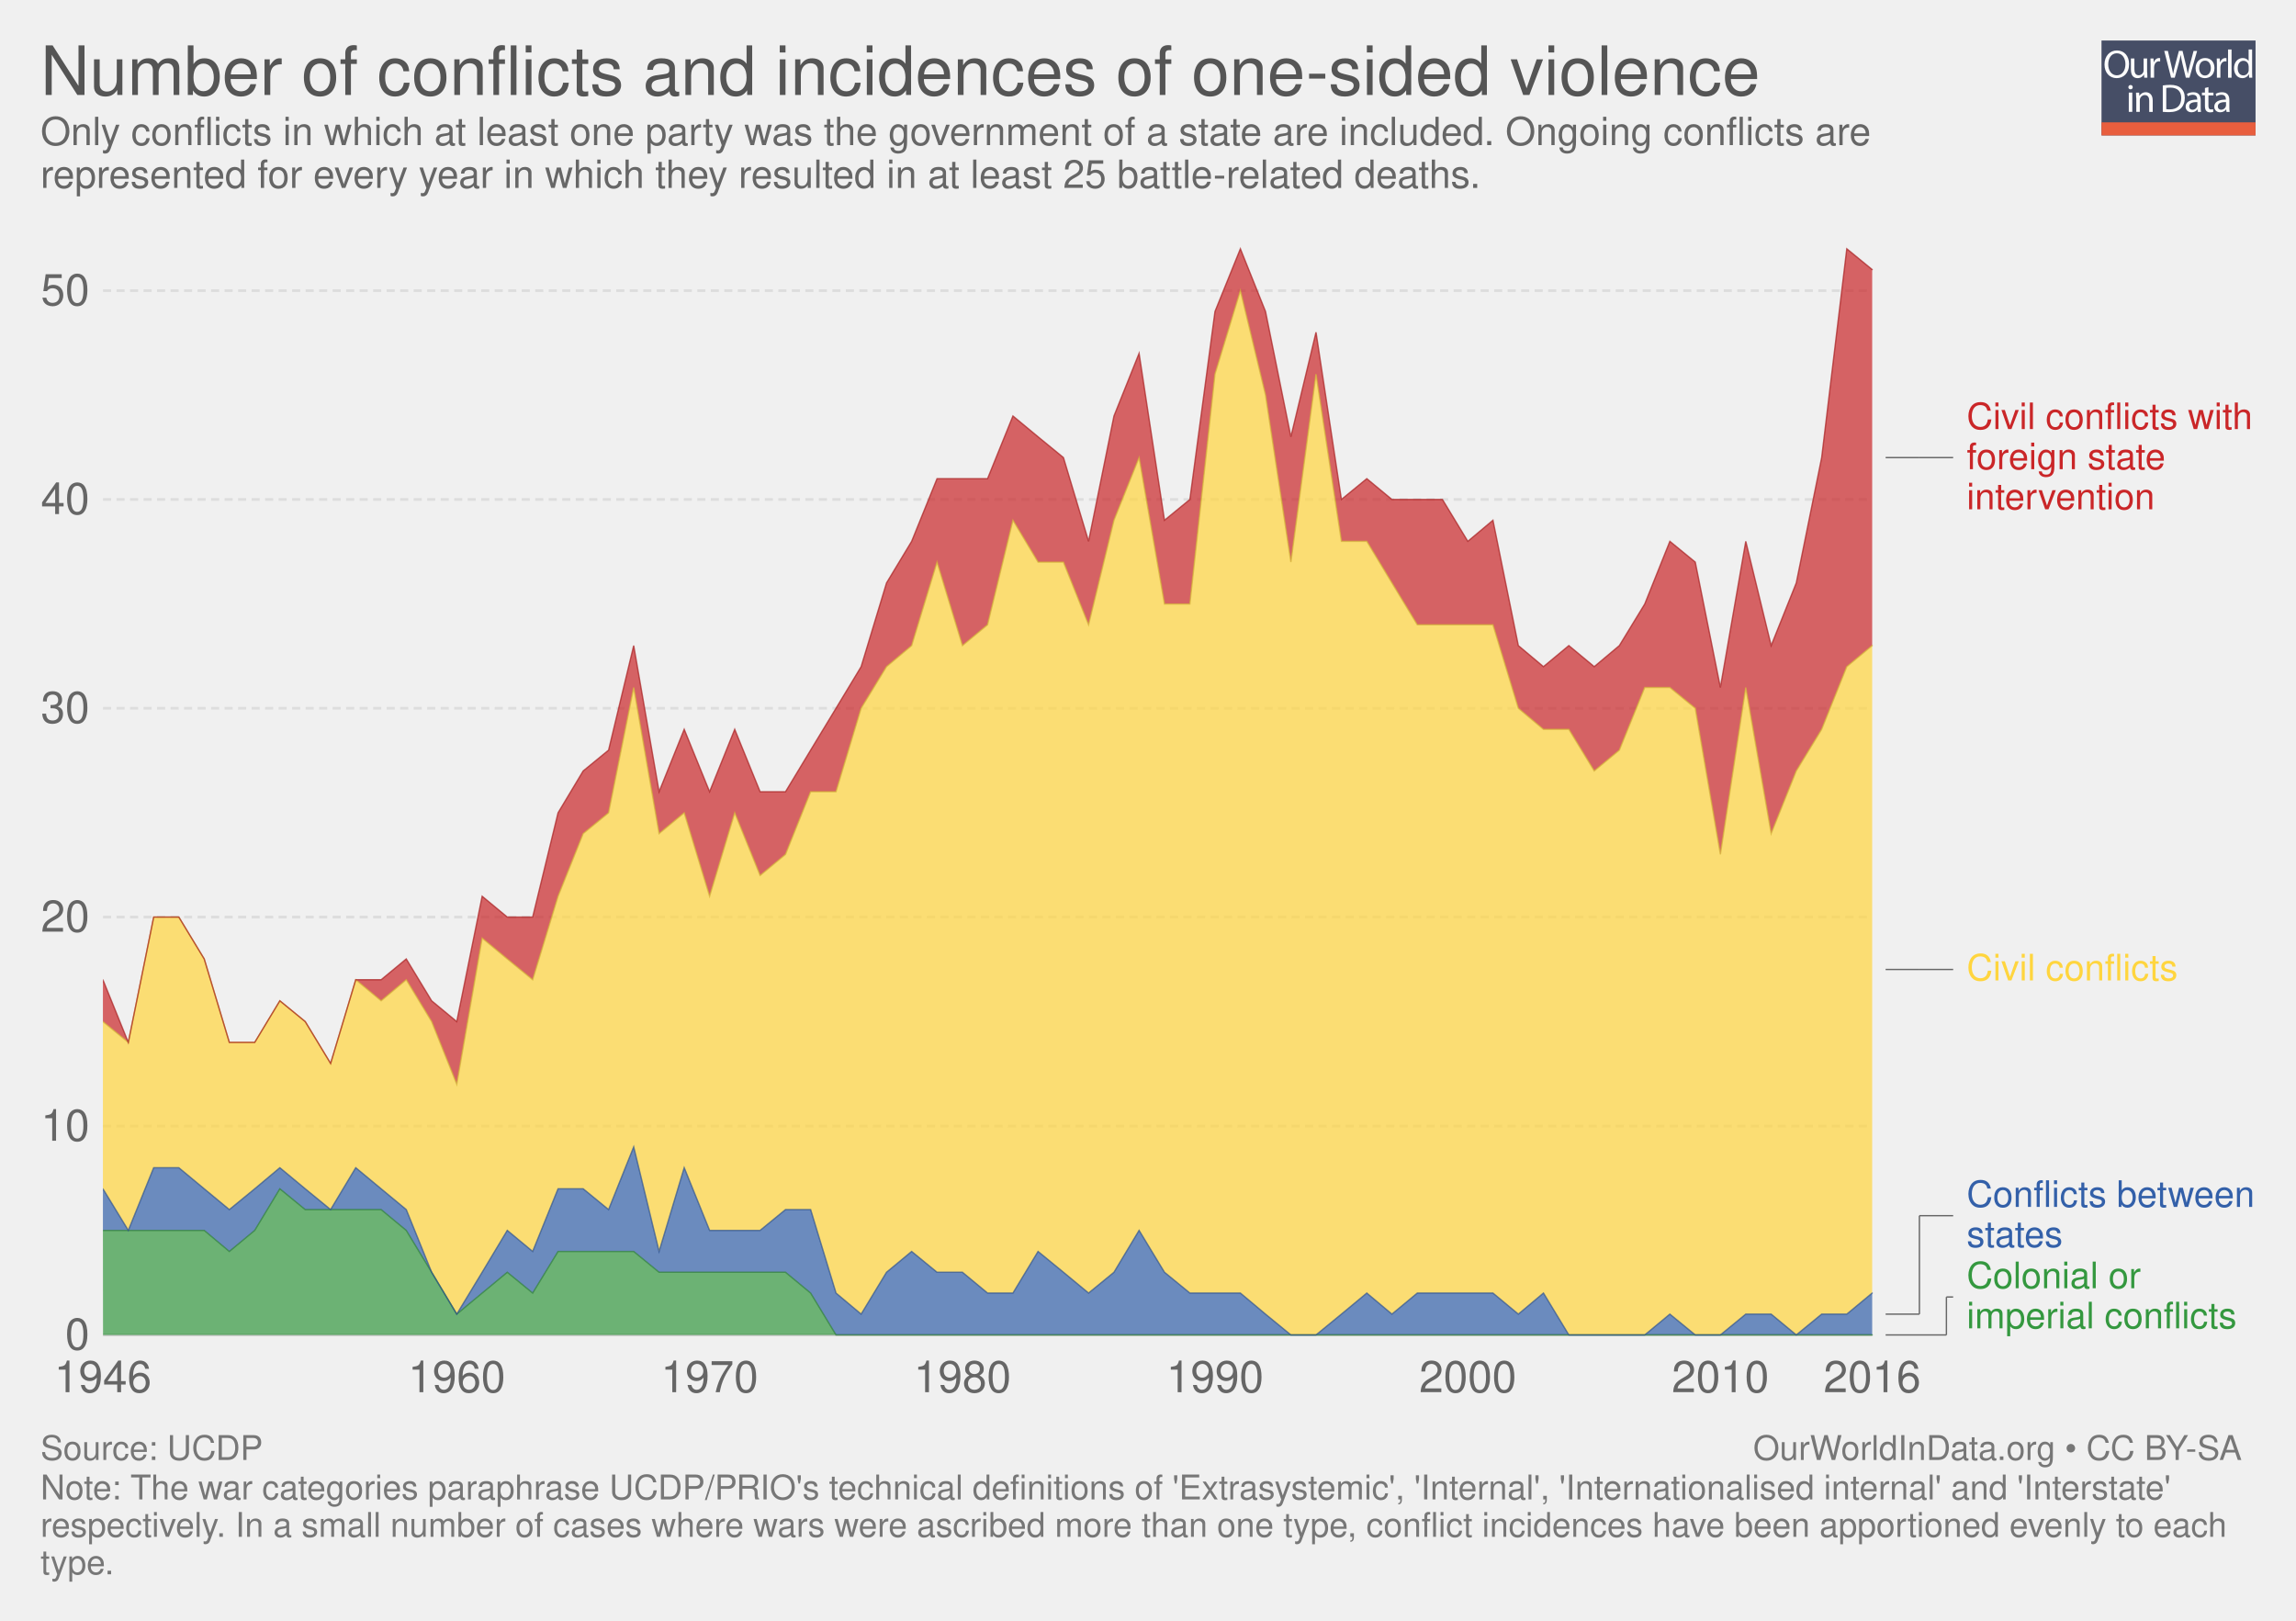
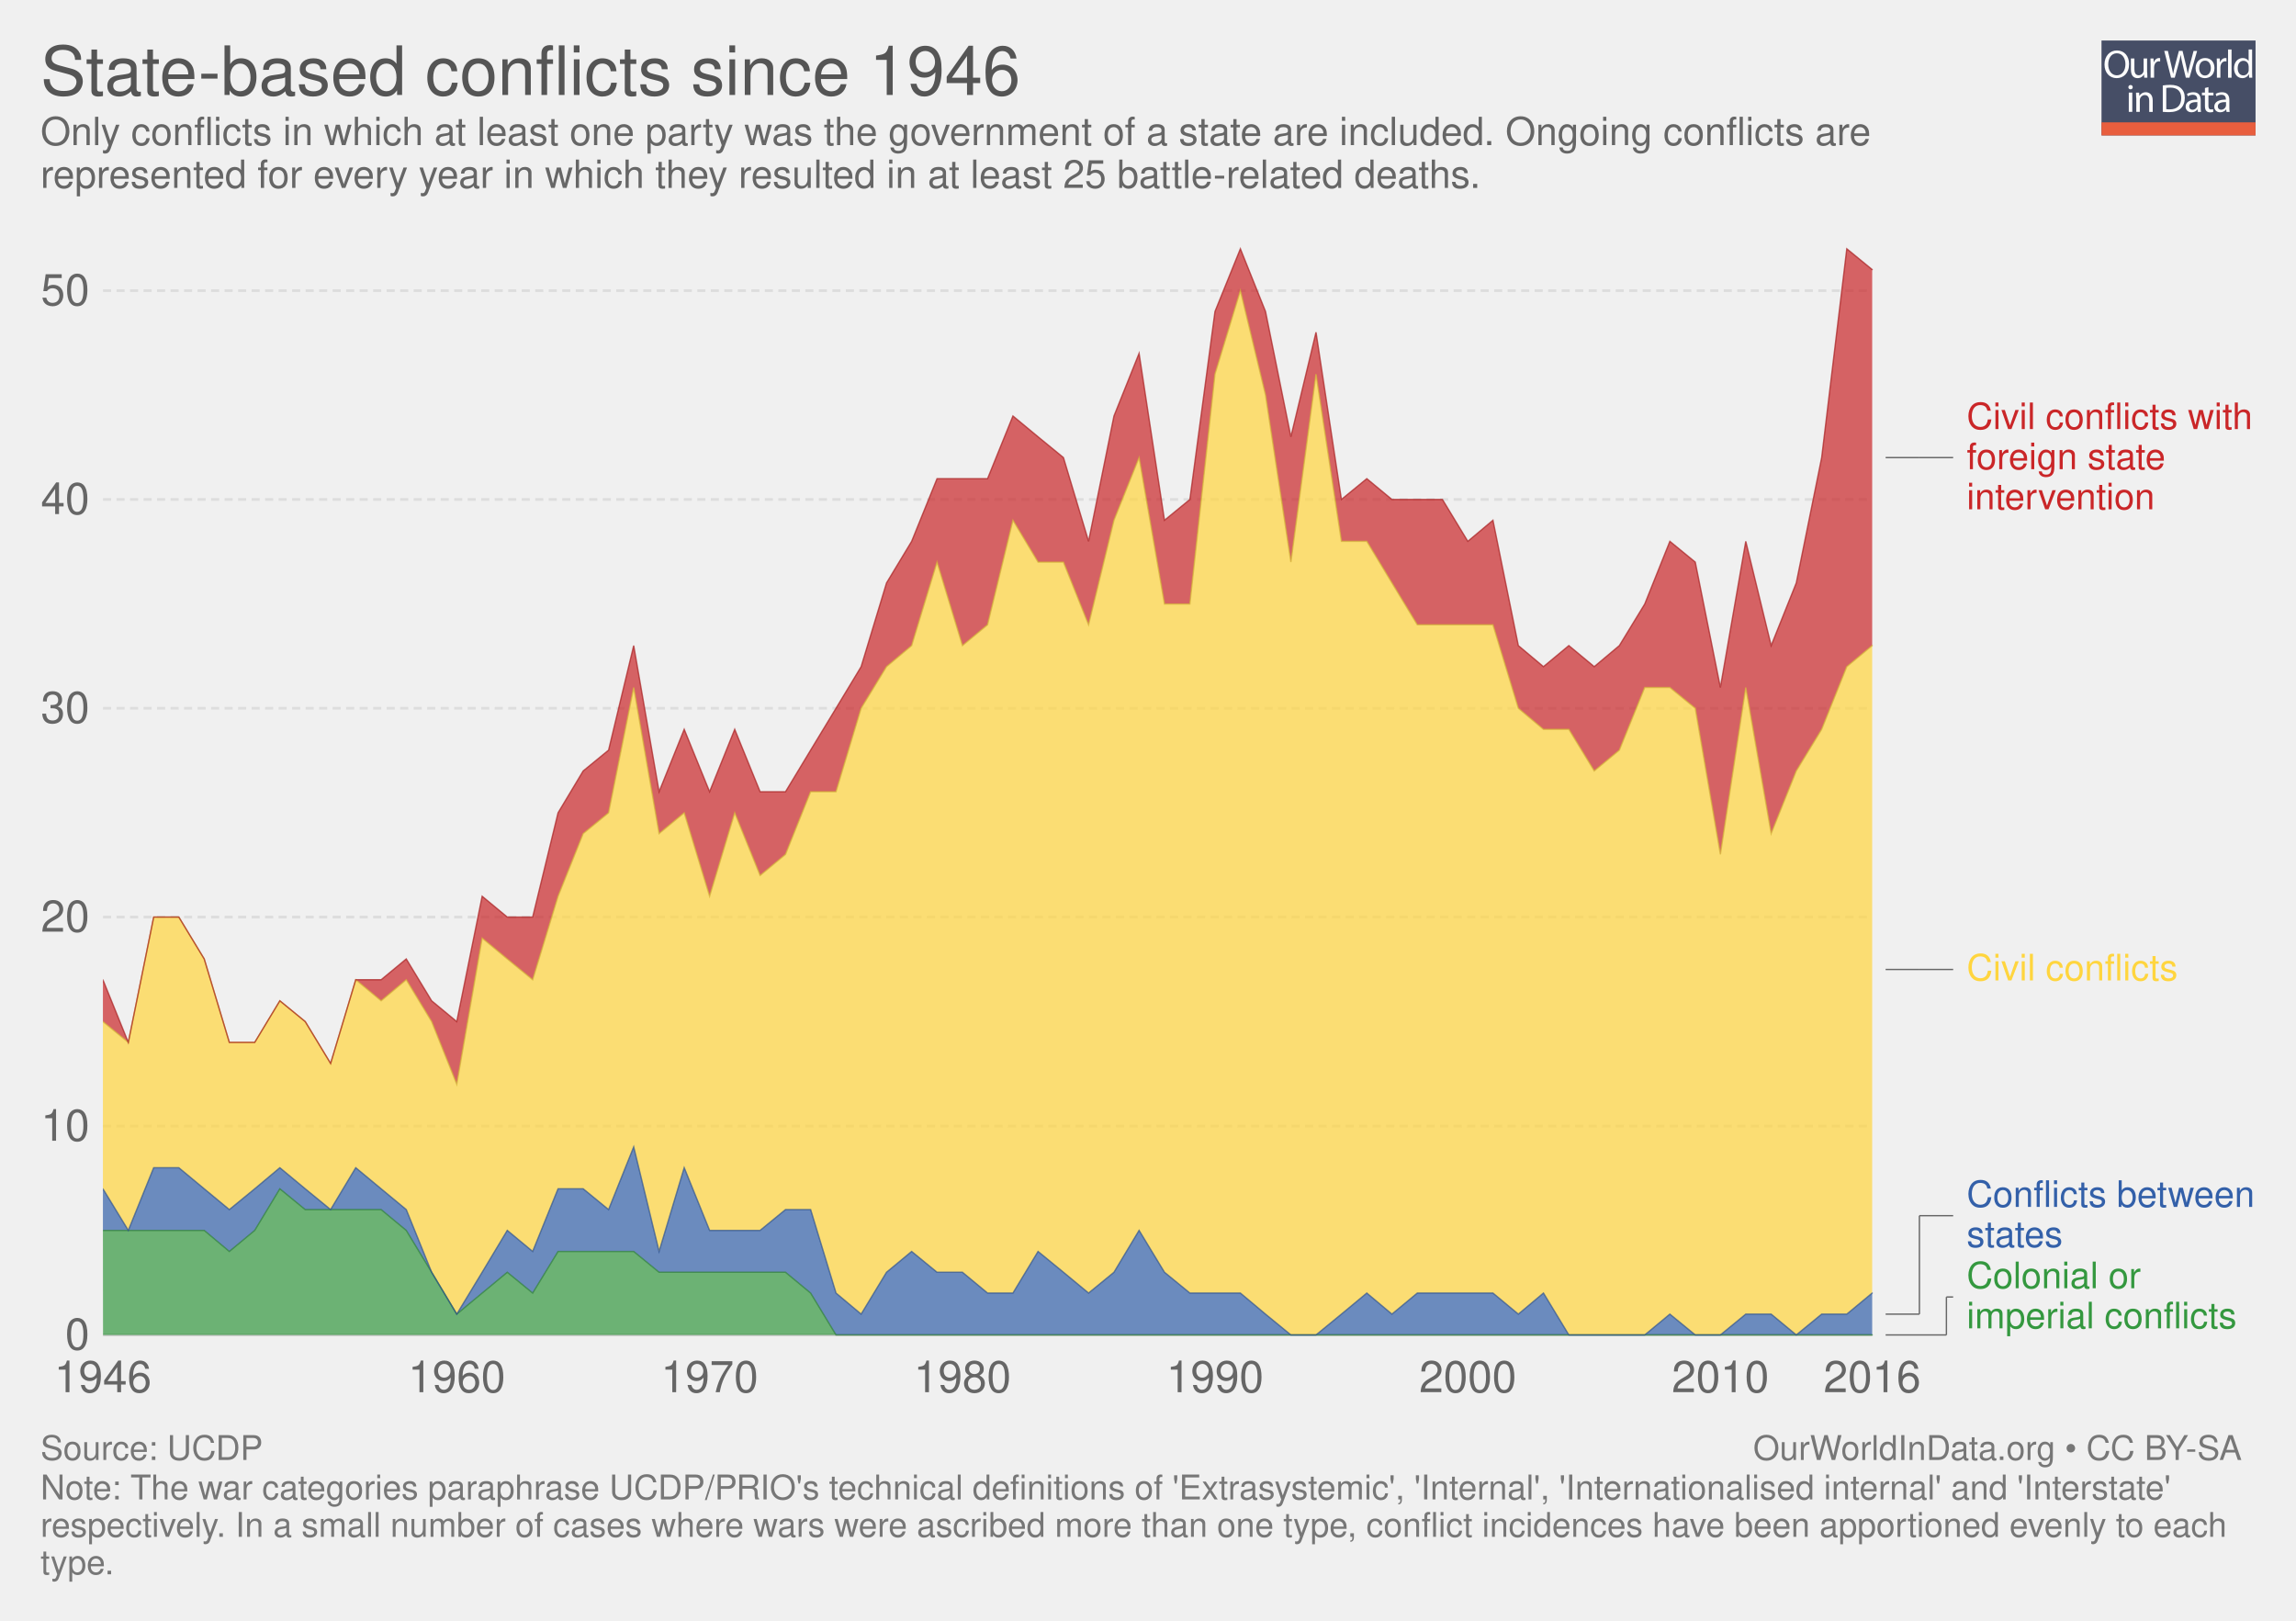
<svg xmlns="http://www.w3.org/2000/svg" xmlns:xlink="http://www.w3.org/1999/xlink" version="1.1" style="font-family: 'Helvetica Neue', Helvetica, Arial, sans-serif; font-size: 18px; background-color: white; text-rendering: optimizeLegibility; -webkit-font-smoothing: antialiased;" width="850" height="600">
  <g class="ChartTab">
    <g class="HeaderView">
      <g opacity="0.8" transform="translate(778, 15) scale(0.27)">
        <a xlink:href="https://ourworldindata.org" target="_blank">
          <g>
            <rect x="0" y="0" fill="#1B2543" width="211.2" height="130.1" />
            <rect x="0" y="112.2" fill="#E63912" width="211.2" height="17.9" />
            <g>
              <rect x="1.2" y="12.3" fill="none" width="210.2" height="99.2" />
              <path fill="#FFFFFF" d="M37.8,32.2c0,12.7-7.7,19.4-17.1,19.4c-9.7,0-16.6-7.5-16.6-18.7c0-11.7,7.3-19.3,17.1-19.3 C31.3,13.7,37.8,21.3,37.8,32.2z M9.2,32.8c0,7.9,4.3,14.9,11.8,14.9c7.5,0,11.8-6.9,11.8-15.3c0-7.3-3.8-14.9-11.8-14.9 C13.1,17.5,9.2,24.8,9.2,32.8z" />
              <path fill="#FFFFFF" d="M62.7,43.8c0,2.7,0.1,5.1,0.2,7.2h-4.3l-0.3-4.3h-0.1c-1.3,2.1-4,4.9-8.8,4.9c-4.2,0-9.1-2.3-9.1-11.6 V24.6h4.8v14.6c0,5,1.5,8.4,5.9,8.4c3.2,0,5.5-2.2,6.3-4.4c0.3-0.7,0.4-1.6,0.4-2.5V24.6h4.8V43.8z" />
              <path fill="#FFFFFF" d="M67.3,32.8c0-3.1-0.1-5.8-0.2-8.2h4.2l0.2,5.2h0.2c1.2-3.5,4.1-5.8,7.3-5.8c0.5,0,0.9,0.1,1.4,0.2v4.5 c-0.5-0.1-1-0.2-1.6-0.2c-3.4,0-5.8,2.6-6.5,6.2c-0.1,0.7-0.2,1.4-0.2,2.2V51h-4.8V32.8z" />
              <path fill="#FFFFFF" d="M95.4,51l-9.4-36.8h5l4.4,18.6c1.1,4.6,2.1,9.2,2.7,12.7h0.1c0.6-3.7,1.8-8,3-12.8l4.9-18.5h5l4.5,18.7 c1,4.4,2,8.7,2.6,12.6h0.1c0.8-4,1.8-8.1,3-12.7l4.9-18.5h4.9L120.6,51h-5L111,31.9c-1.1-4.7-1.9-8.3-2.4-12h-0.1 c-0.7,3.7-1.5,7.3-2.8,12L100.4,51H95.4z" />
              <path fill="#FFFFFF" d="M154.9,37.6c0,9.8-6.8,14-13.2,14c-7.2,0-12.7-5.2-12.7-13.6c0-8.8,5.8-14,13.1-14 C149.8,24,154.9,29.5,154.9,37.6z M133.9,37.9c0,5.8,3.3,10.1,8,10.1c4.6,0,8-4.3,8-10.3c0-4.5-2.2-10.1-7.9-10.1 C136.3,27.6,133.9,32.8,133.9,37.9z" />
              <path fill="#FFFFFF" d="M158.2,32.8c0-3.1-0.1-5.8-0.2-8.2h4.2l0.2,5.2h0.2c1.2-3.5,4.1-5.8,7.3-5.8c0.5,0,0.9,0.1,1.4,0.2v4.5 c-0.5-0.1-1-0.2-1.6-0.2c-3.4,0-5.8,2.6-6.5,6.2c-0.1,0.7-0.2,1.4-0.2,2.2V51h-4.8V32.8z" />
              <path fill="#FFFFFF" d="M173.5,12.3h4.8V51h-4.8V12.3z" />
              <path fill="#FFFFFF" d="M206.5,12.3v31.9c0,2.3,0.1,5,0.2,6.8h-4.3l-0.2-4.6H202c-1.5,2.9-4.7,5.2-9,5.2 c-6.4,0-11.3-5.4-11.3-13.4c-0.1-8.8,5.4-14.2,11.9-14.2c4,0,6.8,1.9,8,4h0.1V12.3H206.5z M201.7,35.4c0-0.6-0.1-1.4-0.2-2 c-0.7-3.1-3.3-5.6-6.9-5.6c-5,0-7.9,4.4-7.9,10.2c0,5.3,2.6,9.8,7.8,9.8c3.2,0,6.2-2.1,7.1-5.7c0.2-0.7,0.2-1.3,0.2-2.1V35.4z" />
              <path fill="#FFFFFF" d="M42.8,64c0.1,1.6-1.1,2.9-3.1,2.9c-1.7,0-2.9-1.3-2.9-2.9c0-1.7,1.3-3,3-3C41.7,61,42.8,62.3,42.8,64z M37.4,97.8V71.4h4.8v26.4H37.4z" />
              <path fill="#FFFFFF" d="M47.5,78.6c0-2.7-0.1-5-0.2-7.1h4.3l0.3,4.4h0.1c1.3-2.5,4.4-5,8.8-5c3.7,0,9.4,2.2,9.4,11.2v15.8h-4.8 V82.6c0-4.3-1.6-7.8-6.1-7.8c-3.2,0-5.6,2.2-6.5,4.9c-0.2,0.6-0.3,1.4-0.3,2.2v15.9h-4.8V78.6z" />
              <path fill="#FFFFFF" d="M84,61.6c2.9-0.4,6.3-0.8,10.1-0.8c6.8,0,11.7,1.6,14.9,4.6c3.3,3,5.2,7.3,5.2,13.2c0,6-1.9,10.9-5.3,14.3 c-3.4,3.4-9.1,5.3-16.3,5.3c-3.4,0-6.2-0.2-8.6-0.4V61.6z M88.8,94.1c1.2,0.2,3,0.3,4.8,0.3c10.2,0,15.7-5.7,15.7-15.6 c0.1-8.7-4.9-14.2-14.9-14.2c-2.5,0-4.3,0.2-5.6,0.5V94.1z" />
              <path fill="#FFFFFF" d="M132.1,97.8l-0.4-3.3h-0.2c-1.5,2.1-4.3,3.9-8.1,3.9c-5.4,0-8.1-3.8-8.1-7.6c0-6.4,5.7-9.9,15.9-9.8v-0.5 c0-2.2-0.6-6.1-6-6.1c-2.5,0-5,0.8-6.9,2l-1.1-3.2c2.2-1.4,5.4-2.3,8.7-2.3c8.1,0,10.1,5.5,10.1,10.8v9.9c0,2.3,0.1,4.5,0.4,6.3 H132.1z M131.4,84.4c-5.3-0.1-11.2,0.8-11.2,5.9c0,3.1,2.1,4.6,4.5,4.6c3.4,0,5.6-2.2,6.4-4.4c0.2-0.5,0.3-1,0.3-1.5V84.4z" />
              <path fill="#FFFFFF" d="M146.6,63.9v7.6h6.9v3.7h-6.9v14.2c0,3.3,0.9,5.1,3.6,5.1c1.3,0,2.2-0.2,2.8-0.3l0.2,3.6 c-0.9,0.4-2.4,0.7-4.3,0.7c-2.2,0-4-0.7-5.2-2c-1.4-1.4-1.9-3.8-1.9-6.9V75.1h-4.1v-3.7h4.1v-6.3L146.6,63.9z" />
              <path fill="#FFFFFF" d="M171.4,97.8l-0.4-3.3h-0.2c-1.5,2.1-4.3,3.9-8.1,3.9c-5.4,0-8.1-3.8-8.1-7.6c0-6.4,5.7-9.9,15.9-9.8v-0.5 c0-2.2-0.6-6.1-6-6.1c-2.5,0-5,0.8-6.9,2l-1.1-3.2c2.2-1.4,5.4-2.3,8.7-2.3c8.1,0,10.1,5.5,10.1,10.8v9.9c0,2.3,0.1,4.5,0.4,6.3 H171.4z M170.7,84.4c-5.3-0.1-11.2,0.8-11.2,5.9c0,3.1,2.1,4.6,4.5,4.6c3.4,0,5.6-2.2,6.4-4.4c0.2-0.5,0.3-1,0.3-1.5V84.4z" />
            </g>
          </g>
        </a>
      </g>
      <a href="https://ourworldindata.org/grapher/number-of-conflicts-and-incidences-of-one-sided-violence" target="_blank">
        <text font-size="25.20" x="15.0" y="35.2" fill="#555">
-           <tspan x="15" y="35.16">Number of conflicts and incidences of one-sided violence</tspan>
+           <tspan x="15" y="35.16">State-based conflicts since 1946</tspan>
        </text>
      </a>
      <text font-size="14.40" x="15.0" y="53.7" fill="#666">
        <tspan x="15" y="53.72">Only conflicts in which at least one party was the government of a state are included. Ongoing conflicts are</tspan>
        <tspan x="15" y="69.56">represented for every year in which they resulted in at least 25 battle-related deaths.</tspan>
      </text>
    </g>
    <g class="StackedArea">
      <defs>
        <clipPath id="boundsClip-1">
          <rect x="38.144" y="0" width="820" height="846.6" />
        </clipPath>
      </defs>
      <g class="AxisBoxView">
        <g class="HorizontalAxis">
          <text x="38.1" y="515.4" fill="#666" text-anchor="middle" font-size="16.2">1946</text>
          <text x="169.1" y="515.4" fill="#666" text-anchor="middle" font-size="16.2">1960</text>
          <text x="262.7" y="515.4" fill="#666" text-anchor="middle" font-size="16.2">1970</text>
          <text x="356.3" y="515.4" fill="#666" text-anchor="middle" font-size="16.2">1980</text>
          <text x="449.8" y="515.4" fill="#666" text-anchor="middle" font-size="16.2">1990</text>
          <text x="543.4" y="515.4" fill="#666" text-anchor="middle" font-size="16.2">2000</text>
          <text x="636.9" y="515.4" fill="#666" text-anchor="middle" font-size="16.2">2010</text>
          <text x="693.1" y="515.4" fill="#666" text-anchor="middle" font-size="16.2">2016</text>
        </g>
        <g class="VerticalAxis">
          <text x="33.14" y="494.2" fill="#666" dominant-baseline="middle" text-anchor="end" font-size="16.2">0</text>
          <text x="33.14" y="416.9" fill="#666" dominant-baseline="middle" text-anchor="end" font-size="16.2">10</text>
          <text x="33.14" y="339.5" fill="#666" dominant-baseline="middle" text-anchor="end" font-size="16.2">20</text>
          <text x="33.14" y="262.2" fill="#666" dominant-baseline="middle" text-anchor="end" font-size="16.2">30</text>
          <text x="33.14" y="184.9" fill="#666" dominant-baseline="middle" text-anchor="end" font-size="16.2">40</text>
          <text x="33.14" y="107.6" fill="#666" dominant-baseline="middle" text-anchor="end" font-size="16.2">50</text>
        </g>
        <g class="AxisGridLines">
          <line x1="38.14" y1="494.2" x2="693.08" y2="494.2" stroke="#ccc" />
          <line x1="38.14" y1="416.9" x2="693.08" y2="416.9" stroke="#ddd" stroke-dasharray="3,2" />
          <line x1="38.14" y1="339.5" x2="693.08" y2="339.5" stroke="#ddd" stroke-dasharray="3,2" />
          <line x1="38.14" y1="262.2" x2="693.08" y2="262.2" stroke="#ddd" stroke-dasharray="3,2" />
          <line x1="38.14" y1="184.9" x2="693.08" y2="184.9" stroke="#ddd" stroke-dasharray="3,2" />
          <line x1="38.14" y1="107.6" x2="693.08" y2="107.6" stroke="#ddd" stroke-dasharray="3,2" />
        </g>
      </g>
      <g clip-path="url(#boundsClip-1)">
        <g class="HeightedLegend clickable">
          <g class="legendMark">
            <g class="indicator">
              <line x1="698.08" y1="494.2" x2="720.58" y2="494.2" stroke="#666" stroke-width="0.5" />
              <line x1="720.58" y1="494.2" x2="720.58" y2="480.15" stroke="#666" stroke-width="0.5" />
              <line x1="720.58" y1="480.15" x2="723.08" y2="480.15" stroke="#666" stroke-width="0.5" />
            </g>
            <rect x="693.08" y="466.1" width="134.9" height="28.1" fill="#fff" opacity="0" />
            <text font-size="13.50" x="728.1" y="476.9" fill="#34983f">
              <tspan x="728.08" y="476.9">Colonial or</tspan>
              <tspan x="728.08" y="491.75">imperial conflicts</tspan>
            </text>
          </g>
          <g class="legendMark">
            <g class="indicator">
              <line x1="698.08" y1="486.5" x2="710.58" y2="486.5" stroke="#666" stroke-width="0.5" />
              <line x1="710.58" y1="486.5" x2="710.58" y2="450.05" stroke="#666" stroke-width="0.5" />
              <line x1="710.58" y1="450.05" x2="723.08" y2="450.05" stroke="#666" stroke-width="0.5" />
            </g>
            <rect x="693.08" y="436" width="141.92" height="28.1" fill="#fff" opacity="0" />
            <text font-size="13.50" x="728.1" y="446.8" fill="#3360a9">
              <tspan x="728.08" y="446.8">Conflicts between</tspan>
              <tspan x="728.08" y="461.65">states</tspan>
            </text>
          </g>
          <g class="legendMark">
            <g class="indicator">
              <line x1="698.08" y1="358.9" x2="710.58" y2="358.9" stroke="#666" stroke-width="0.5" />
              <line x1="710.58" y1="358.9" x2="710.58" y2="358.9" stroke="#666" stroke-width="0.5" />
              <line x1="710.58" y1="358.9" x2="723.08" y2="358.9" stroke="#666" stroke-width="0.5" />
            </g>
            <rect x="693.08" y="352.15" width="113.03" height="13.5" fill="#fff" opacity="0" />
            <text font-size="13.50" x="728.1" y="362.9" fill="#ffd53e">
              <tspan x="728.08" y="362.95">Civil conflicts</tspan>
            </text>
          </g>
          <g class="legendMark">
            <g class="indicator">
              <line x1="698.08" y1="169.4" x2="710.58" y2="169.4" stroke="#666" stroke-width="0.5" />
              <line x1="710.58" y1="169.4" x2="710.58" y2="169.4" stroke="#666" stroke-width="0.5" />
              <line x1="710.58" y1="169.4" x2="723.08" y2="169.4" stroke="#666" stroke-width="0.5" />
            </g>
            <rect x="693.08" y="148.05" width="140.84" height="42.7" fill="#fff" opacity="0" />
            <text font-size="13.50" x="728.1" y="158.9" fill="#ca2628">
              <tspan x="728.08" y="158.85">Civil conflicts with</tspan>
              <tspan x="728.08" y="173.7">foreign state</tspan>
              <tspan x="728.08" y="188.55">intervention</tspan>
            </text>
          </g>
        </g>
        <g class="Areas">
          <rect x="38.144" y="92.1" width="654.936" height="402.1" opacity="0" fill="rgba(255,255,255,0)" />
          <path stroke-linecap="round" d="M38.1 455.5L47.5 455.5L56.9 455.5L66.2 455.5L75.6 455.5L84.9 463.3L94.3 455.5L103.6 440.1L113 447.8L122.4 447.8L131.7 447.8L141.1 447.8L150.4 455.5L159.8 471L169.1 486.5L178.5 478.7L187.8 471L197.2 478.7L206.6 463.3L215.9 463.3L225.3 463.3L234.6 463.3L244 471L253.3 471L262.7 471L272 471L281.4 471L290.8 471L300.1 478.7L309.5 494.2L318.8 494.2L328.2 494.2L337.5 494.2L346.9 494.2L356.3 494.2L365.6 494.2L375 494.2L384.3 494.2L393.7 494.2L403 494.2L412.4 494.2L421.7 494.2L431.1 494.2L440.5 494.2L449.8 494.2L459.2 494.2L468.5 494.2L477.9 494.2L487.2 494.2L496.6 494.2L506 494.2L515.3 494.2L524.7 494.2L534 494.2L543.4 494.2L552.7 494.2L562.1 494.2L571.4 494.2L580.8 494.2L590.2 494.2L599.5 494.2L608.9 494.2L618.2 494.2L627.6 494.2L636.9 494.2L646.3 494.2L655.7 494.2L665 494.2L674.4 494.2L683.7 494.2L693.1 494.2L693.08 494.2L38.144 494.2" fill="#34983f" fill-opacity="0.7" class="Colonial-or-imperial-conflicts_0-area" />
          <path stroke-linecap="round" d="M38.1 440.1L47.5 455.5L56.9 432.3L66.2 432.3L75.6 440.1L84.9 447.8L94.3 440.1L103.6 432.3L113 440.1L122.4 447.8L131.7 432.3L141.1 440.1L150.4 447.8L159.8 471L169.1 486.5L178.5 471L187.8 455.5L197.2 463.3L206.6 440.1L215.9 440.1L225.3 447.8L234.6 424.6L244 463.3L253.3 432.3L262.7 455.5L272 455.5L281.4 455.5L290.8 447.8L300.1 447.8L309.5 478.7L318.8 486.5L328.2 471L337.5 463.3L346.9 471L356.3 471L365.6 478.7L375 478.7L384.3 463.3L393.7 471L403 478.7L412.4 471L421.7 455.5L431.1 471L440.5 478.7L449.8 478.7L459.2 478.7L468.5 486.5L477.9 494.2L487.2 494.2L496.6 486.5L506 478.7L515.3 486.5L524.7 478.7L534 478.7L543.4 478.7L552.7 478.7L562.1 486.5L571.4 478.7L580.8 494.2L590.2 494.2L599.5 494.2L608.9 494.2L618.2 486.5L627.6 494.2L636.9 494.2L646.3 486.5L655.7 486.5L665 494.2L674.4 486.5L683.7 486.5L693.1 478.7L693.1 494.2L683.7 494.2L674.4 494.2L665 494.2L655.7 494.2L646.3 494.2L636.9 494.2L627.6 494.2L618.2 494.2L608.9 494.2L599.5 494.2L590.2 494.2L580.8 494.2L571.4 494.2L562.1 494.2L552.7 494.2L543.4 494.2L534 494.2L524.7 494.2L515.3 494.2L506 494.2L496.6 494.2L487.2 494.2L477.9 494.2L468.5 494.2L459.2 494.2L449.8 494.2L440.5 494.2L431.1 494.2L421.7 494.2L412.4 494.2L403 494.2L393.7 494.2L384.3 494.2L375 494.2L365.6 494.2L356.3 494.2L346.9 494.2L337.5 494.2L328.2 494.2L318.8 494.2L309.5 494.2L300.1 478.7L290.8 471L281.4 471L272 471L262.7 471L253.3 471L244 471L234.6 463.3L225.3 463.3L215.9 463.3L206.6 463.3L197.2 478.7L187.8 471L178.5 478.7L169.1 486.5L159.8 471L150.4 455.5L141.1 447.8L131.7 447.8L122.4 447.8L113 447.8L103.6 440.1L94.3 455.5L84.9 463.3L75.6 455.5L66.2 455.5L56.9 455.5L47.5 455.5L38.1 455.5" fill="#3360a9" fill-opacity="0.7" class="Conflicts-between-states_0-area" />
          <path stroke-linecap="round" d="M38.1 378.2L47.5 385.9L56.9 339.5L66.2 339.5L75.6 355L84.9 385.9L94.3 385.9L103.6 370.5L113 378.2L122.4 393.7L131.7 362.7L141.1 370.5L150.4 362.7L159.8 378.2L169.1 401.4L178.5 347.3L187.8 355L197.2 362.7L206.6 331.8L215.9 308.6L225.3 300.9L234.6 254.5L244 308.6L253.3 300.9L262.7 331.8L272 300.9L281.4 324.1L290.8 316.3L300.1 293.1L309.5 293.1L318.8 262.2L328.2 246.8L337.5 239L346.9 208.1L356.3 239L365.6 231.3L375 192.6L384.3 208.1L393.7 208.1L403 231.3L412.4 192.6L421.7 169.4L431.1 223.6L440.5 223.6L449.8 138.5L459.2 107.6L468.5 146.2L477.9 208.1L487.2 138.5L496.6 200.4L506 200.4L515.3 215.8L524.7 231.3L534 231.3L543.4 231.3L552.7 231.3L562.1 262.2L571.4 270L580.8 270L590.2 285.4L599.5 277.7L608.9 254.5L618.2 254.5L627.6 262.2L636.9 316.3L646.3 254.5L655.7 308.6L665 285.4L674.4 270L683.7 246.8L693.1 239L693.1 478.7L683.7 486.5L674.4 486.5L665 494.2L655.7 486.5L646.3 486.5L636.9 494.2L627.6 494.2L618.2 486.5L608.9 494.2L599.5 494.2L590.2 494.2L580.8 494.2L571.4 478.7L562.1 486.5L552.7 478.7L543.4 478.7L534 478.7L524.7 478.7L515.3 486.5L506 478.7L496.6 486.5L487.2 494.2L477.9 494.2L468.5 486.5L459.2 478.7L449.8 478.7L440.5 478.7L431.1 471L421.7 455.5L412.4 471L403 478.7L393.7 471L384.3 463.3L375 478.7L365.6 478.7L356.3 471L346.9 471L337.5 463.3L328.2 471L318.8 486.5L309.5 478.7L300.1 447.8L290.8 447.8L281.4 455.5L272 455.5L262.7 455.5L253.3 432.3L244 463.3L234.6 424.6L225.3 447.8L215.9 440.1L206.6 440.1L197.2 463.3L187.8 455.5L178.5 471L169.1 486.5L159.8 471L150.4 447.8L141.1 440.1L131.7 432.3L122.4 447.8L113 440.1L103.6 432.3L94.3 440.1L84.9 447.8L75.6 440.1L66.2 432.3L56.9 432.3L47.5 455.5L38.1 440.1" fill="#ffd53e" fill-opacity="0.7" class="Civil-conflicts_0-area" />
          <path stroke-linecap="round" d="M38.1 362.7L47.5 385.9L56.9 339.5L66.2 339.5L75.6 355L84.9 385.9L94.3 385.9L103.6 370.5L113 378.2L122.4 393.7L131.7 362.7L141.1 362.7L150.4 355L159.8 370.5L169.1 378.2L178.5 331.8L187.8 339.5L197.2 339.5L206.6 300.9L215.9 285.4L225.3 277.7L234.6 239L244 293.1L253.3 270L262.7 293.1L272 270L281.4 293.1L290.8 293.1L300.1 277.7L309.5 262.2L318.8 246.8L328.2 215.8L337.5 200.4L346.9 177.2L356.3 177.2L365.6 177.2L375 154L384.3 161.7L393.7 169.4L403 200.4L412.4 154L421.7 130.8L431.1 192.6L440.5 184.9L449.8 115.3L459.2 92.1L468.5 115.3L477.9 161.7L487.2 123L496.6 184.9L506 177.2L515.3 184.9L524.7 184.9L534 184.9L543.4 200.4L552.7 192.6L562.1 239L571.4 246.8L580.8 239L590.2 246.8L599.5 239L608.9 223.6L618.2 200.4L627.6 208.1L636.9 254.5L646.3 200.4L655.7 239L665 215.8L674.4 169.4L683.7 92.1L693.1 99.8L693.1 239L683.7 246.8L674.4 270L665 285.4L655.7 308.6L646.3 254.5L636.9 316.3L627.6 262.2L618.2 254.5L608.9 254.5L599.5 277.7L590.2 285.4L580.8 270L571.4 270L562.1 262.2L552.7 231.3L543.4 231.3L534 231.3L524.7 231.3L515.3 215.8L506 200.4L496.6 200.4L487.2 138.5L477.9 208.1L468.5 146.2L459.2 107.6L449.8 138.5L440.5 223.6L431.1 223.6L421.7 169.4L412.4 192.6L403 231.3L393.7 208.1L384.3 208.1L375 192.6L365.6 231.3L356.3 239L346.9 208.1L337.5 239L328.2 246.8L318.8 262.2L309.5 293.1L300.1 293.1L290.8 316.3L281.4 324.1L272 300.9L262.7 331.8L253.3 300.9L244 308.6L234.6 254.5L225.3 300.9L215.9 308.6L206.6 331.8L197.2 362.7L187.8 355L178.5 347.3L169.1 401.4L159.8 378.2L150.4 362.7L141.1 370.5L131.7 362.7L122.4 393.7L113 378.2L103.6 370.5L94.3 385.9L84.9 385.9L75.6 355L66.2 339.5L56.9 339.5L47.5 385.9L38.1 378.2" fill="#ca2628" fill-opacity="0.7" class="Civil-conflicts-with-foreign-state-intervention_0-area" />
          <path stroke-linecap="round" d="M38.1 455.5L47.5 455.5L56.9 455.5L66.2 455.5L75.6 455.5L84.9 463.3L94.3 455.5L103.6 440.1L113 447.8L122.4 447.8L131.7 447.8L141.1 447.8L150.4 455.5L159.8 471L169.1 486.5L178.5 478.7L187.8 471L197.2 478.7L206.6 463.3L215.9 463.3L225.3 463.3L234.6 463.3L244 471L253.3 471L262.7 471L272 471L281.4 471L290.8 471L300.1 478.7L309.5 494.2L318.8 494.2L328.2 494.2L337.5 494.2L346.9 494.2L356.3 494.2L365.6 494.2L375 494.2L384.3 494.2L393.7 494.2L403 494.2L412.4 494.2L421.7 494.2L431.1 494.2L440.5 494.2L449.8 494.2L459.2 494.2L468.5 494.2L477.9 494.2L487.2 494.2L496.6 494.2L506 494.2L515.3 494.2L524.7 494.2L534 494.2L543.4 494.2L552.7 494.2L562.1 494.2L571.4 494.2L580.8 494.2L590.2 494.2L599.5 494.2L608.9 494.2L618.2 494.2L627.6 494.2L636.9 494.2L646.3 494.2L655.7 494.2L665 494.2L674.4 494.2L683.7 494.2L693.1 494.2" stroke="rgb(44, 127, 53)" stroke-opacity="0.7" stroke-width="0.5" fill="none" class="Colonial-or-imperial-conflicts_0-border" />
          <path stroke-linecap="round" d="M38.1 440.1L47.5 455.5L56.9 432.3L66.2 432.3L75.6 440.1L84.9 447.8L94.3 440.1L103.6 432.3L113 440.1L122.4 447.8L131.7 432.3L141.1 440.1L150.4 447.8L159.8 471L169.1 486.5L178.5 471L187.8 455.5L197.2 463.3L206.6 440.1L215.9 440.1L225.3 447.8L234.6 424.6L244 463.3L253.3 432.3L262.7 455.5L272 455.5L281.4 455.5L290.8 447.8L300.1 447.8L309.5 478.7L318.8 486.5L328.2 471L337.5 463.3L346.9 471L356.3 471L365.6 478.7L375 478.7L384.3 463.3L393.7 471L403 478.7L412.4 471L421.7 455.5L431.1 471L440.5 478.7L449.8 478.7L459.2 478.7L468.5 486.5L477.9 494.2L487.2 494.2L496.6 486.5L506 478.7L515.3 486.5L524.7 478.7L534 478.7L543.4 478.7L552.7 478.7L562.1 486.5L571.4 478.7L580.8 494.2L590.2 494.2L599.5 494.2L608.9 494.2L618.2 486.5L627.6 494.2L636.9 494.2L646.3 486.5L655.7 486.5L665 494.2L674.4 486.5L683.7 486.5L693.1 478.7" stroke="rgb(43, 80, 141)" stroke-opacity="0.7" stroke-width="0.5" fill="none" class="Conflicts-between-states_0-border" />
          <path stroke-linecap="round" d="M38.1 378.2L47.5 385.9L56.9 339.5L66.2 339.5L75.6 355L84.9 385.9L94.3 385.9L103.6 370.5L113 378.2L122.4 393.7L131.7 362.7L141.1 370.5L150.4 362.7L159.8 378.2L169.1 401.4L178.5 347.3L187.8 355L197.2 362.7L206.6 331.8L215.9 308.6L225.3 300.9L234.6 254.5L244 308.6L253.3 300.9L262.7 331.8L272 300.9L281.4 324.1L290.8 316.3L300.1 293.1L309.5 293.1L318.8 262.2L328.2 246.8L337.5 239L346.9 208.1L356.3 239L365.6 231.3L375 192.6L384.3 208.1L393.7 208.1L403 231.3L412.4 192.6L421.7 169.4L431.1 223.6L440.5 223.6L449.8 138.5L459.2 107.6L468.5 146.2L477.9 208.1L487.2 138.5L496.6 200.4L506 200.4L515.3 215.8L524.7 231.3L534 231.3L543.4 231.3L552.7 231.3L562.1 262.2L571.4 270L580.8 270L590.2 285.4L599.5 277.7L608.9 254.5L618.2 254.5L627.6 262.2L636.9 316.3L646.3 254.5L655.7 308.6L665 285.4L674.4 270L683.7 246.8L693.1 239" stroke="rgb(213, 178, 52)" stroke-opacity="0.7" stroke-width="0.5" fill="none" class="Civil-conflicts_0-border" />
          <path stroke-linecap="round" d="M38.1 362.7L47.5 385.9L56.9 339.5L66.2 339.5L75.6 355L84.9 385.9L94.3 385.9L103.6 370.5L113 378.2L122.4 393.7L131.7 362.7L141.1 362.7L150.4 355L159.8 370.5L169.1 378.2L178.5 331.8L187.8 339.5L197.2 339.5L206.6 300.9L215.9 285.4L225.3 277.7L234.6 239L244 293.1L253.3 270L262.7 293.1L272 270L281.4 293.1L290.8 293.1L300.1 277.7L309.5 262.2L318.8 246.8L328.2 215.8L337.5 200.4L346.9 177.2L356.3 177.2L365.6 177.2L375 154L384.3 161.7L393.7 169.4L403 200.4L412.4 154L421.7 130.8L431.1 192.6L440.5 184.9L449.8 115.3L459.2 92.1L468.5 115.3L477.9 161.7L487.2 123L496.6 184.9L506 177.2L515.3 184.9L524.7 184.9L534 184.9L543.4 200.4L552.7 192.6L562.1 239L571.4 246.8L580.8 239L590.2 246.8L599.5 239L608.9 223.6L618.2 200.4L627.6 208.1L636.9 254.5L646.3 200.4L655.7 239L665 215.8L674.4 169.4L683.7 92.1L693.1 99.8" stroke="rgb(169, 32, 33)" stroke-opacity="0.7" stroke-width="0.5" fill="none" class="Civil-conflicts-with-foreign-state-intervention_0-border" />
        </g>
      </g>
    </g>
    <g style="fill: #777;" class="SourcesFooter">
      <g style="fill: #777;" class="clickable">
        <text font-size="12.60" x="15.0" y="540.5">
          <tspan x="15" y="540.48">Source: UCDP</tspan>
        </text>
      </g>
      <text font-size="12.60" x="15.0" y="555.1">
        <tspan x="15" y="555.08">Note: The war categories paraphrase UCDP/PRIO's technical definitions of 'Extrasystemic', 'Internal', 'Internationalised internal' and 'Interstate'</tspan>
        <tspan x="15" y="568.94">respectively. In a small number of cases where wars were ascribed more than one type, conflict incidences have been apportioned evenly to each</tspan>
        <tspan x="15" y="582.8">type.</tspan>
      </text>
      <text font-size="12.60" x="649.0" y="540.5">
        <tspan x="649.024" y="540.48">
          <a target="_blank" style="fill: #777;" href="https://ourworldindata.org">OurWorldInData.org</a> • <a style="fill: #777;" href="http://creativecommons.org/licenses/by-sa/4.0/deed.en_US" target="_blank">CC BY-SA</a>
        </tspan>
      </text>
    </g>
  </g>
</svg>
